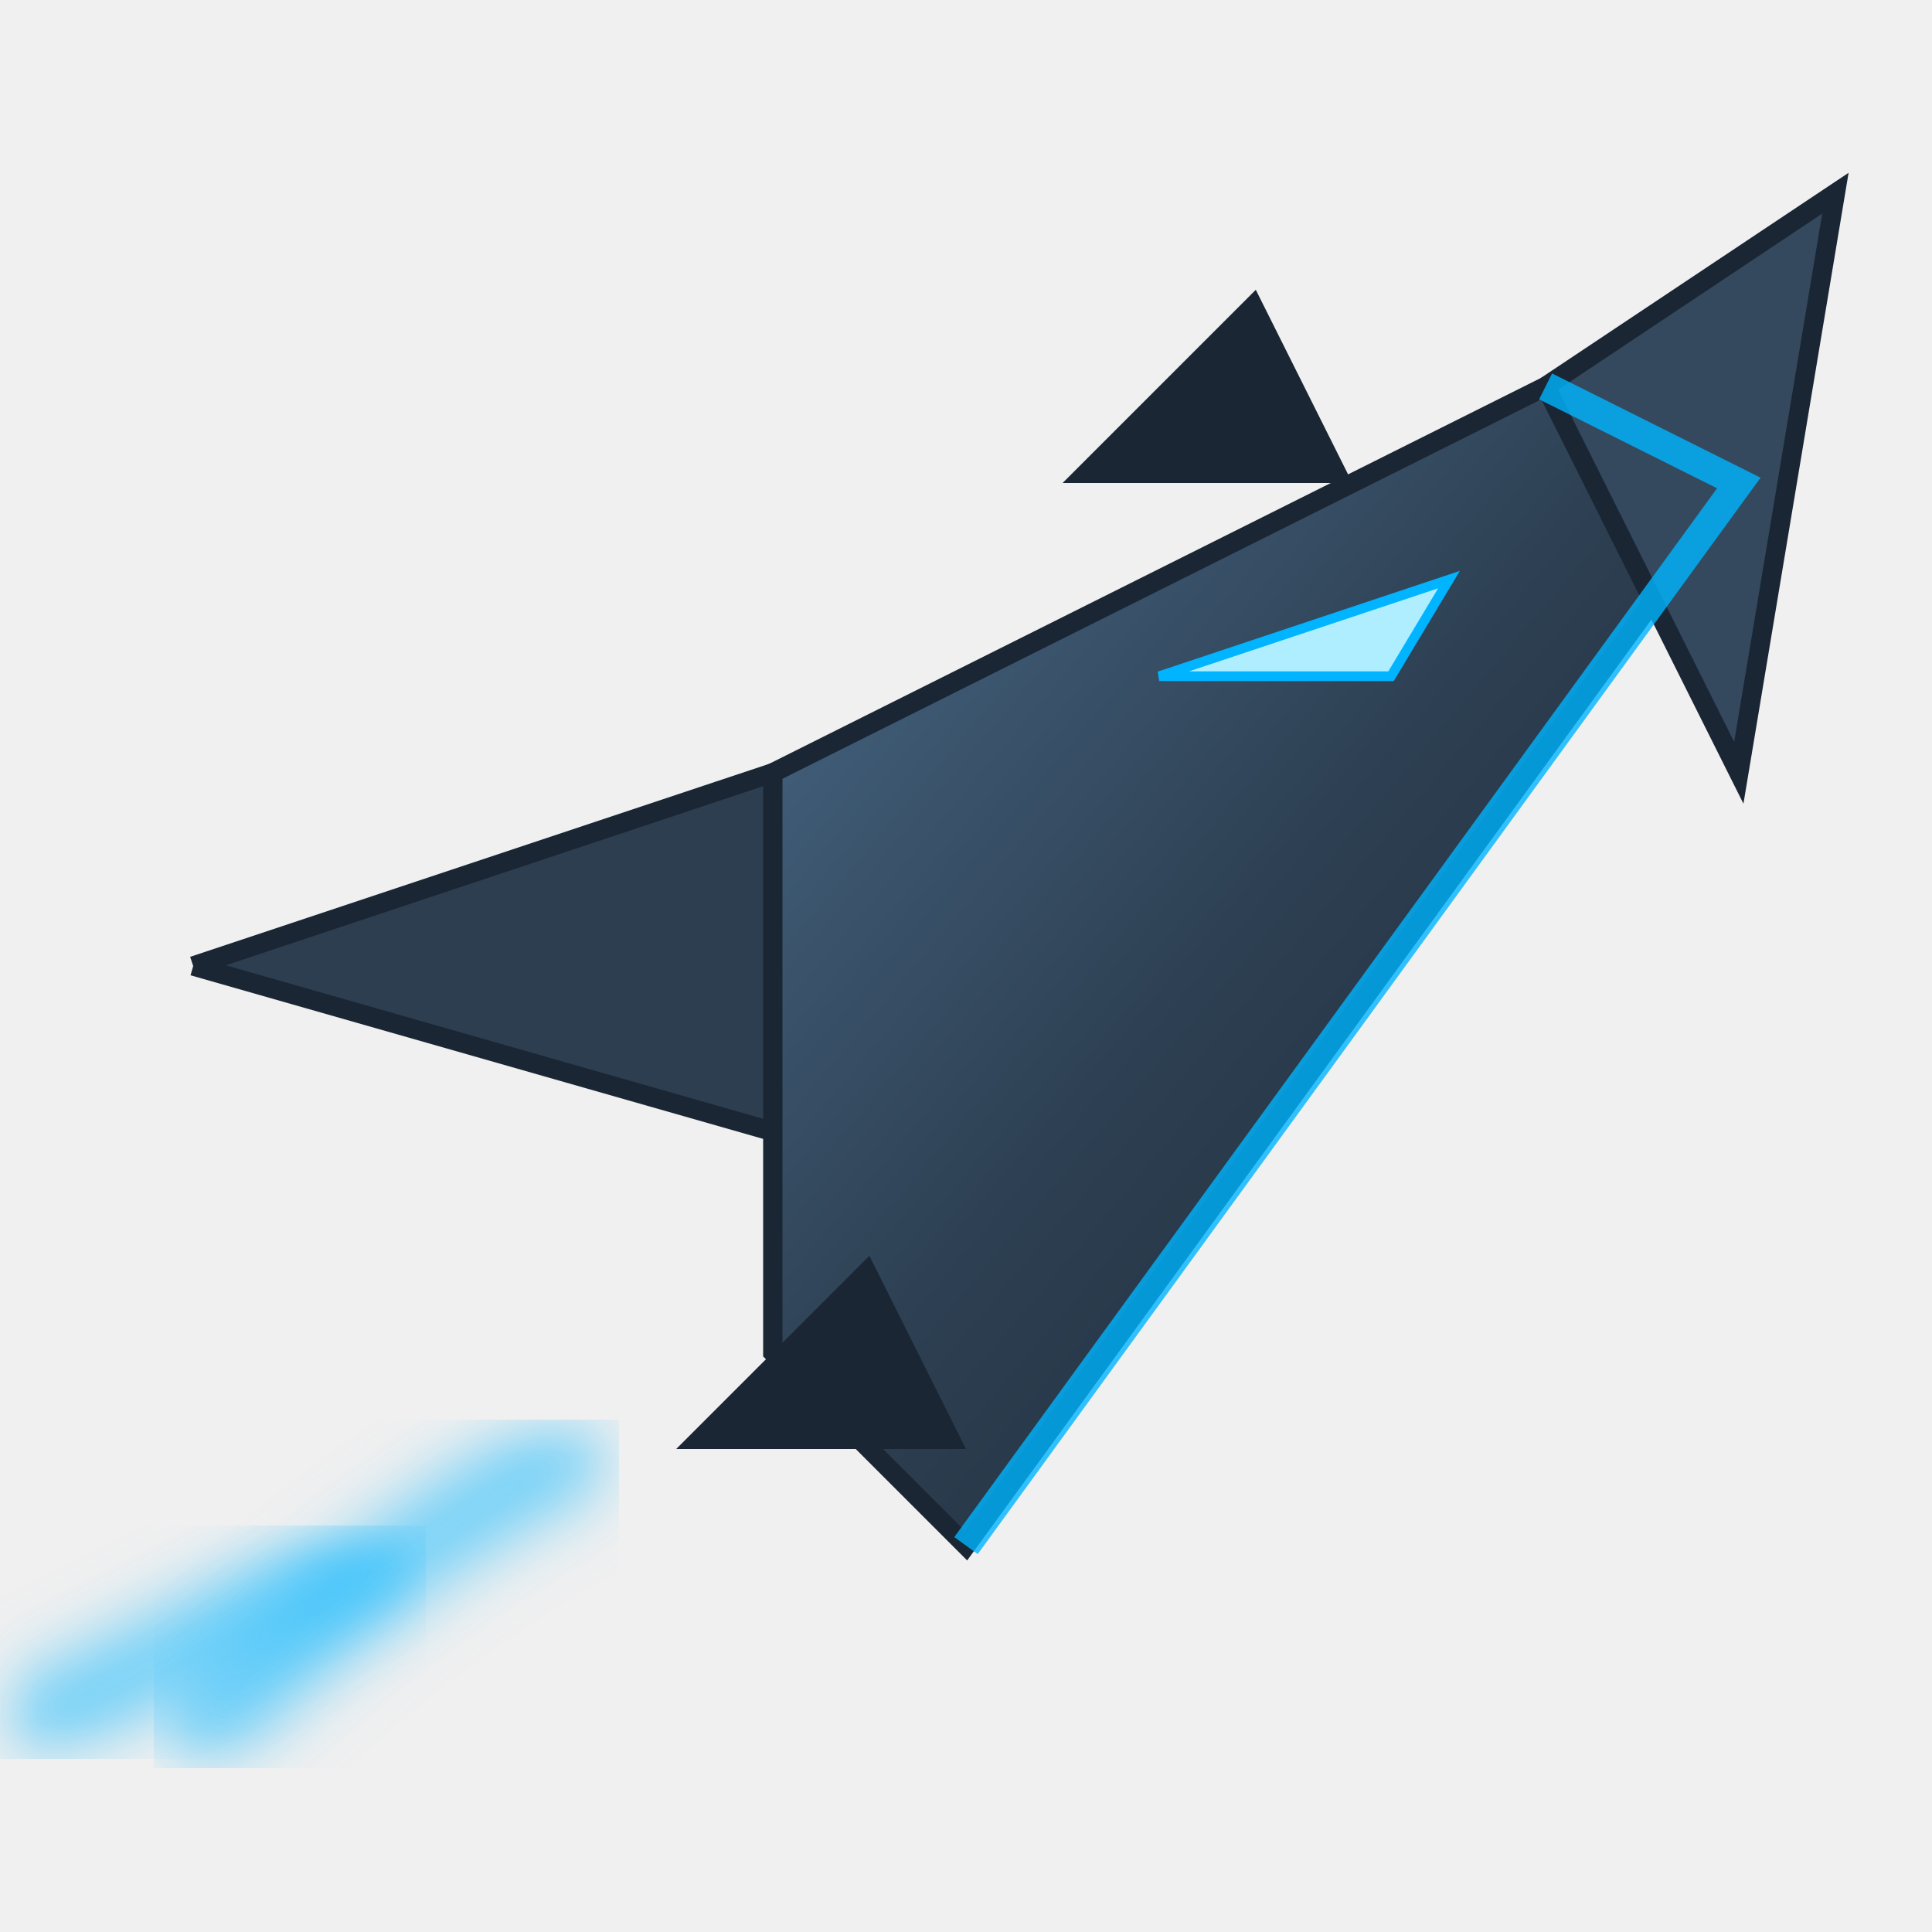
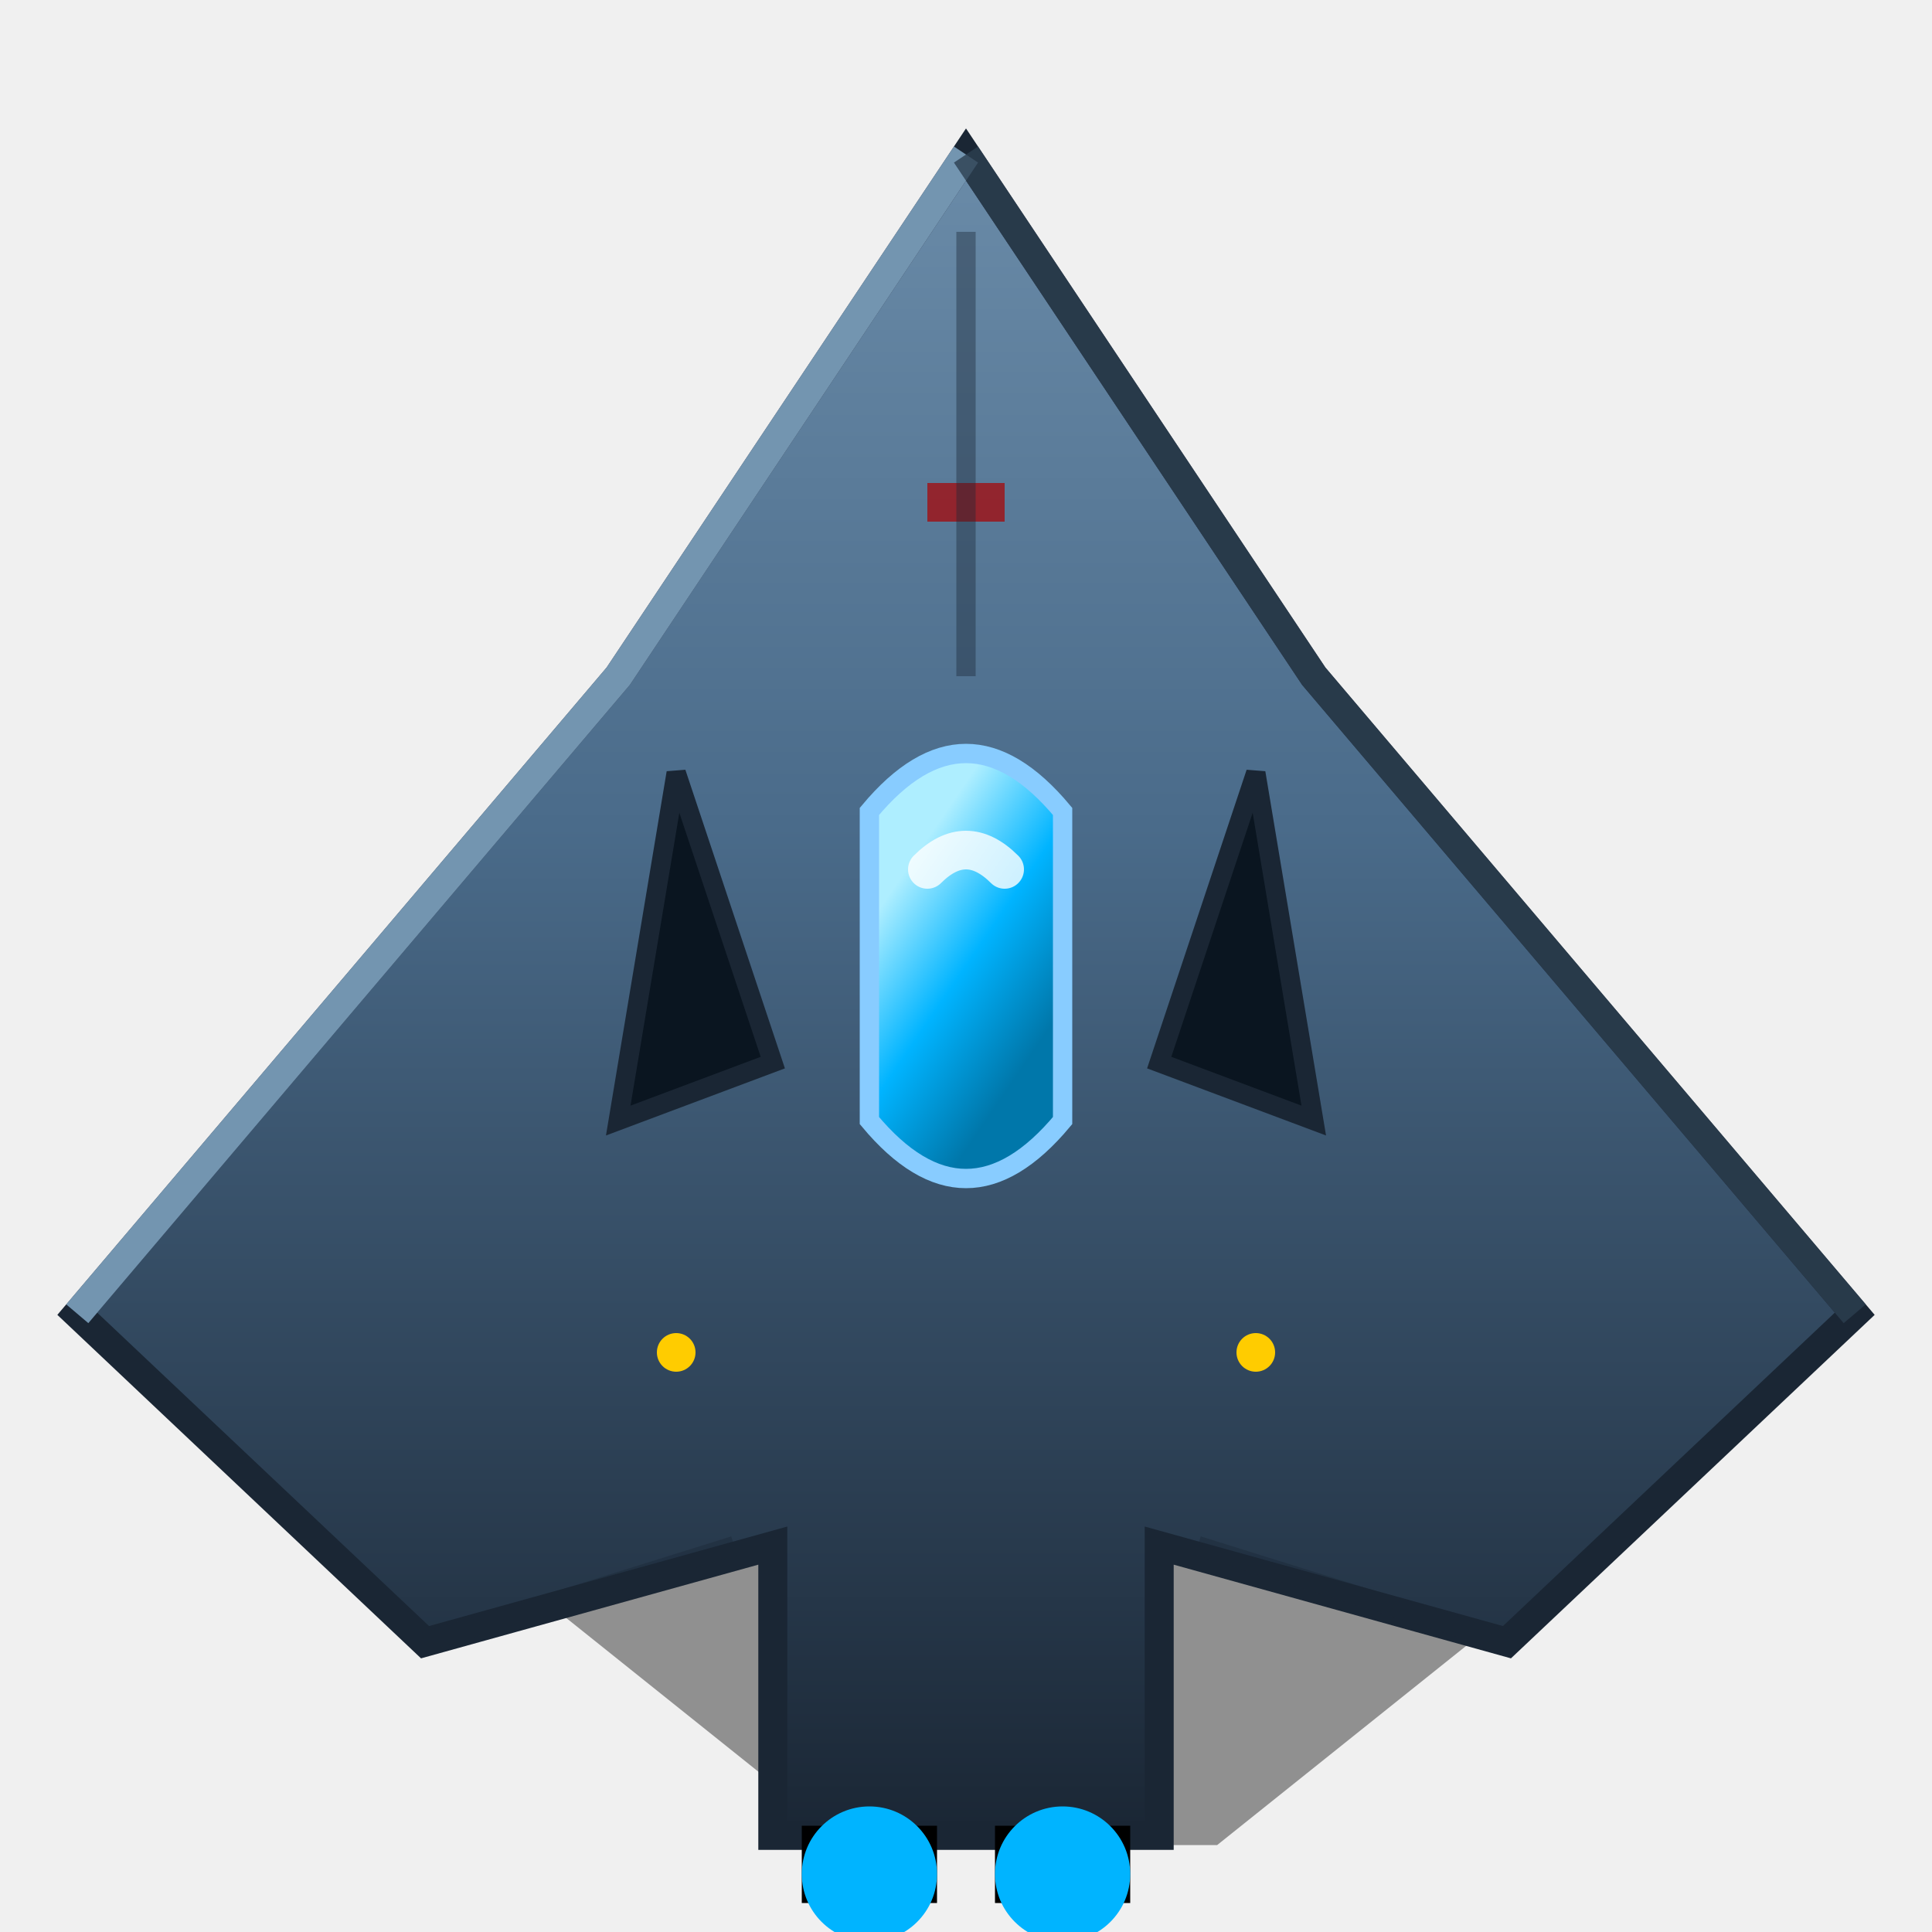
<svg xmlns="http://www.w3.org/2000/svg" viewBox="0 0 100 100">
  <defs>
-     <linearGradient id="bodyGradBlue" x1="0%" y1="0%" x2="100%" y2="100%">
-       <stop offset="0%" stop-color="#4a6b8a" />
-       <stop offset="50%" stop-color="#2c3e50" />
+     <linearGradient id="bodyGradBlue" x1="50%" y1="0%" x2="50%" y2="100%">
+       <stop offset="0%" stop-color="#6a8ba8" />
+       <stop offset="40%" stop-color="#4a6b8a" />
      <stop offset="100%" stop-color="#1a2634" />
    </linearGradient>
-     <filter id="afterburner">
-       <feGaussianBlur stdDeviation="2" />
-     </filter>
+     <linearGradient id="canopyGradBlue" x1="30%" y1="20%" x2="70%" y2="80%">
+       <stop offset="0%" stop-color="#aeeeff" />
+       <stop offset="50%" stop-color="#00b4ff" />
+       <stop offset="100%" stop-color="#0077aa" />
+     </linearGradient>
+     <linearGradient id="missileGrad" x1="0%" y1="0%" x2="0%" y2="100%">
+       <stop offset="0%" stop-color="#e0e0e0" />
+       <stop offset="100%" stop-color="#909090" />
+     </linearGradient>
  </defs>
  <g>
-     <path d="M20 80 Q10 85, 0 90" stroke="#00b4ff" stroke-width="3" stroke-linecap="round" filter="url(#afterburner)" opacity="0.8" />
-     <path d="M30 75 Q20 80, 10 90" stroke="#00b4ff" stroke-width="3" stroke-linecap="round" filter="url(#afterburner)" opacity="0.8" />
-     <path d="M10 50 L40 40 L45 60 L10 50" fill="#2c3e50" stroke="#1a2634" />
-     <path d="M40 40 L80 20 L90 25 L50 80 L40 70 Z" fill="url(#bodyGradBlue)" stroke="#1a2634" />
-     <path d="M80 20 L95 10 L90 40 L80 20" fill="#34495e" stroke="#1a2634" />
-     <path d="M60 35 L75 30 L72 35 Z" fill="#aeeeff" stroke="#00b4ff" stroke-width="0.5" />
-     <path d="M45 65 L35 75 L50 75 Z" fill="#1a2634" />
-     <path d="M55 25 L65 15 L70 25 Z" fill="#1a2634" />
-     <path d="M80 20 L90 25 L50 80" fill="none" stroke="#00b4ff" stroke-width="1.5" stroke-opacity="0.8" />
+     <path d="M50 20 L85 70 L60 90 L40 90 L15 70 Z" fill="#000000" opacity="0.4" transform="translate(6, 10) scale(0.95)" />
+     <g transform="rotate(-15 25 65)">
+       <rect x="22" y="55" width="6" height="20" rx="2" fill="url(#missileGrad)" stroke="#555" stroke-width="1" />
+       <path d="M22 75 L25 50 L28 75 Z" fill="#ccc" />
+       <line x1="25" y1="55" x2="25" y2="75" stroke="#777" stroke-width="1" />
+     </g>
+     <g transform="rotate(15 75 65)">
+       <rect x="72" y="55" width="6" height="20" rx="2" fill="url(#missileGrad)" stroke="#555" stroke-width="1" />
+       <path d="M72 75 L75 50 L78 75 Z" fill="#ccc" />
+       <line x1="75" y1="55" x2="75" y2="75" stroke="#777" stroke-width="1" />
+     </g>
+     <path d="M50 8 L68 35 L96 68 L78 85 L60 80 L60 95 L40 95 L40 80 L22 85 L4 68 L32 35 Z" fill="url(#bodyGradBlue)" stroke="#1a2634" stroke-width="1.5" />
+     <path d="M35 40 L40 55 L32 58 Z" fill="#0a1520" stroke="#1a2634" stroke-width="1" />
+     <path d="M65 40 L60 55 L68 58 Z" fill="#0a1520" stroke="#1a2634" stroke-width="1" />
+     <path d="M50 8 L32 35 L4 68" fill="none" stroke="#8ab0d0" stroke-width="1.5" stroke-linecap="butt" opacity="0.8" />
+     <path d="M50 8 L68 35 L96 68" fill="none" stroke="#2c3e50" stroke-width="1.5" stroke-linecap="butt" opacity="0.8" />
+     <path d="M45 42 Q50 36 55 42 L55 58 Q50 64 45 58 Z" fill="url(#canopyGradBlue)" stroke="#88ccff" stroke-width="1" />
+     <path d="M48 45 Q50 43 52 45" fill="none" stroke="#ffffff" stroke-width="2" opacity="0.8" stroke-linecap="round" />
+     <circle cx="35" cy="70" r="1" fill="#ffcc00" />
+     <circle cx="65" cy="70" r="1" fill="#ffcc00" />
+     <rect x="48" y="25" width="4" height="2" fill="#aa0000" opacity="0.7" />
+     <g stroke="#1a2634" stroke-width="1" opacity="0.4">
+       <line x1="50" y1="12" x2="50" y2="35" />
+       <line x1="22" y1="85" x2="38" y2="80" />
+       <line x1="78" y1="85" x2="62" y2="80" />
+     </g>
+     <rect x="42" y="95" width="6" height="3" fill="#1a1a1a" stroke="#000" stroke-width="1" />
+     <rect x="52" y="95" width="6" height="3" fill="#1a1a1a" stroke="#000" stroke-width="1" />
+     <circle cx="45" cy="97" r="3.5" fill="#00b4ff">
+       <animate attributeName="opacity" values="0.7;1;0.7" dur="0.1s" repeatCount="indefinite" />
+       <animate attributeName="r" values="3.5;4;3.5" dur="0.1s" repeatCount="indefinite" />
+     </circle>
+     <circle cx="55" cy="97" r="3.5" fill="#00b4ff">
+       <animate attributeName="opacity" values="0.7;1;0.7" dur="0.1s" repeatCount="indefinite" />
+       <animate attributeName="r" values="3.5;4;3.5" dur="0.1s" repeatCount="indefinite" />
+     </circle>
  </g>
</svg>
